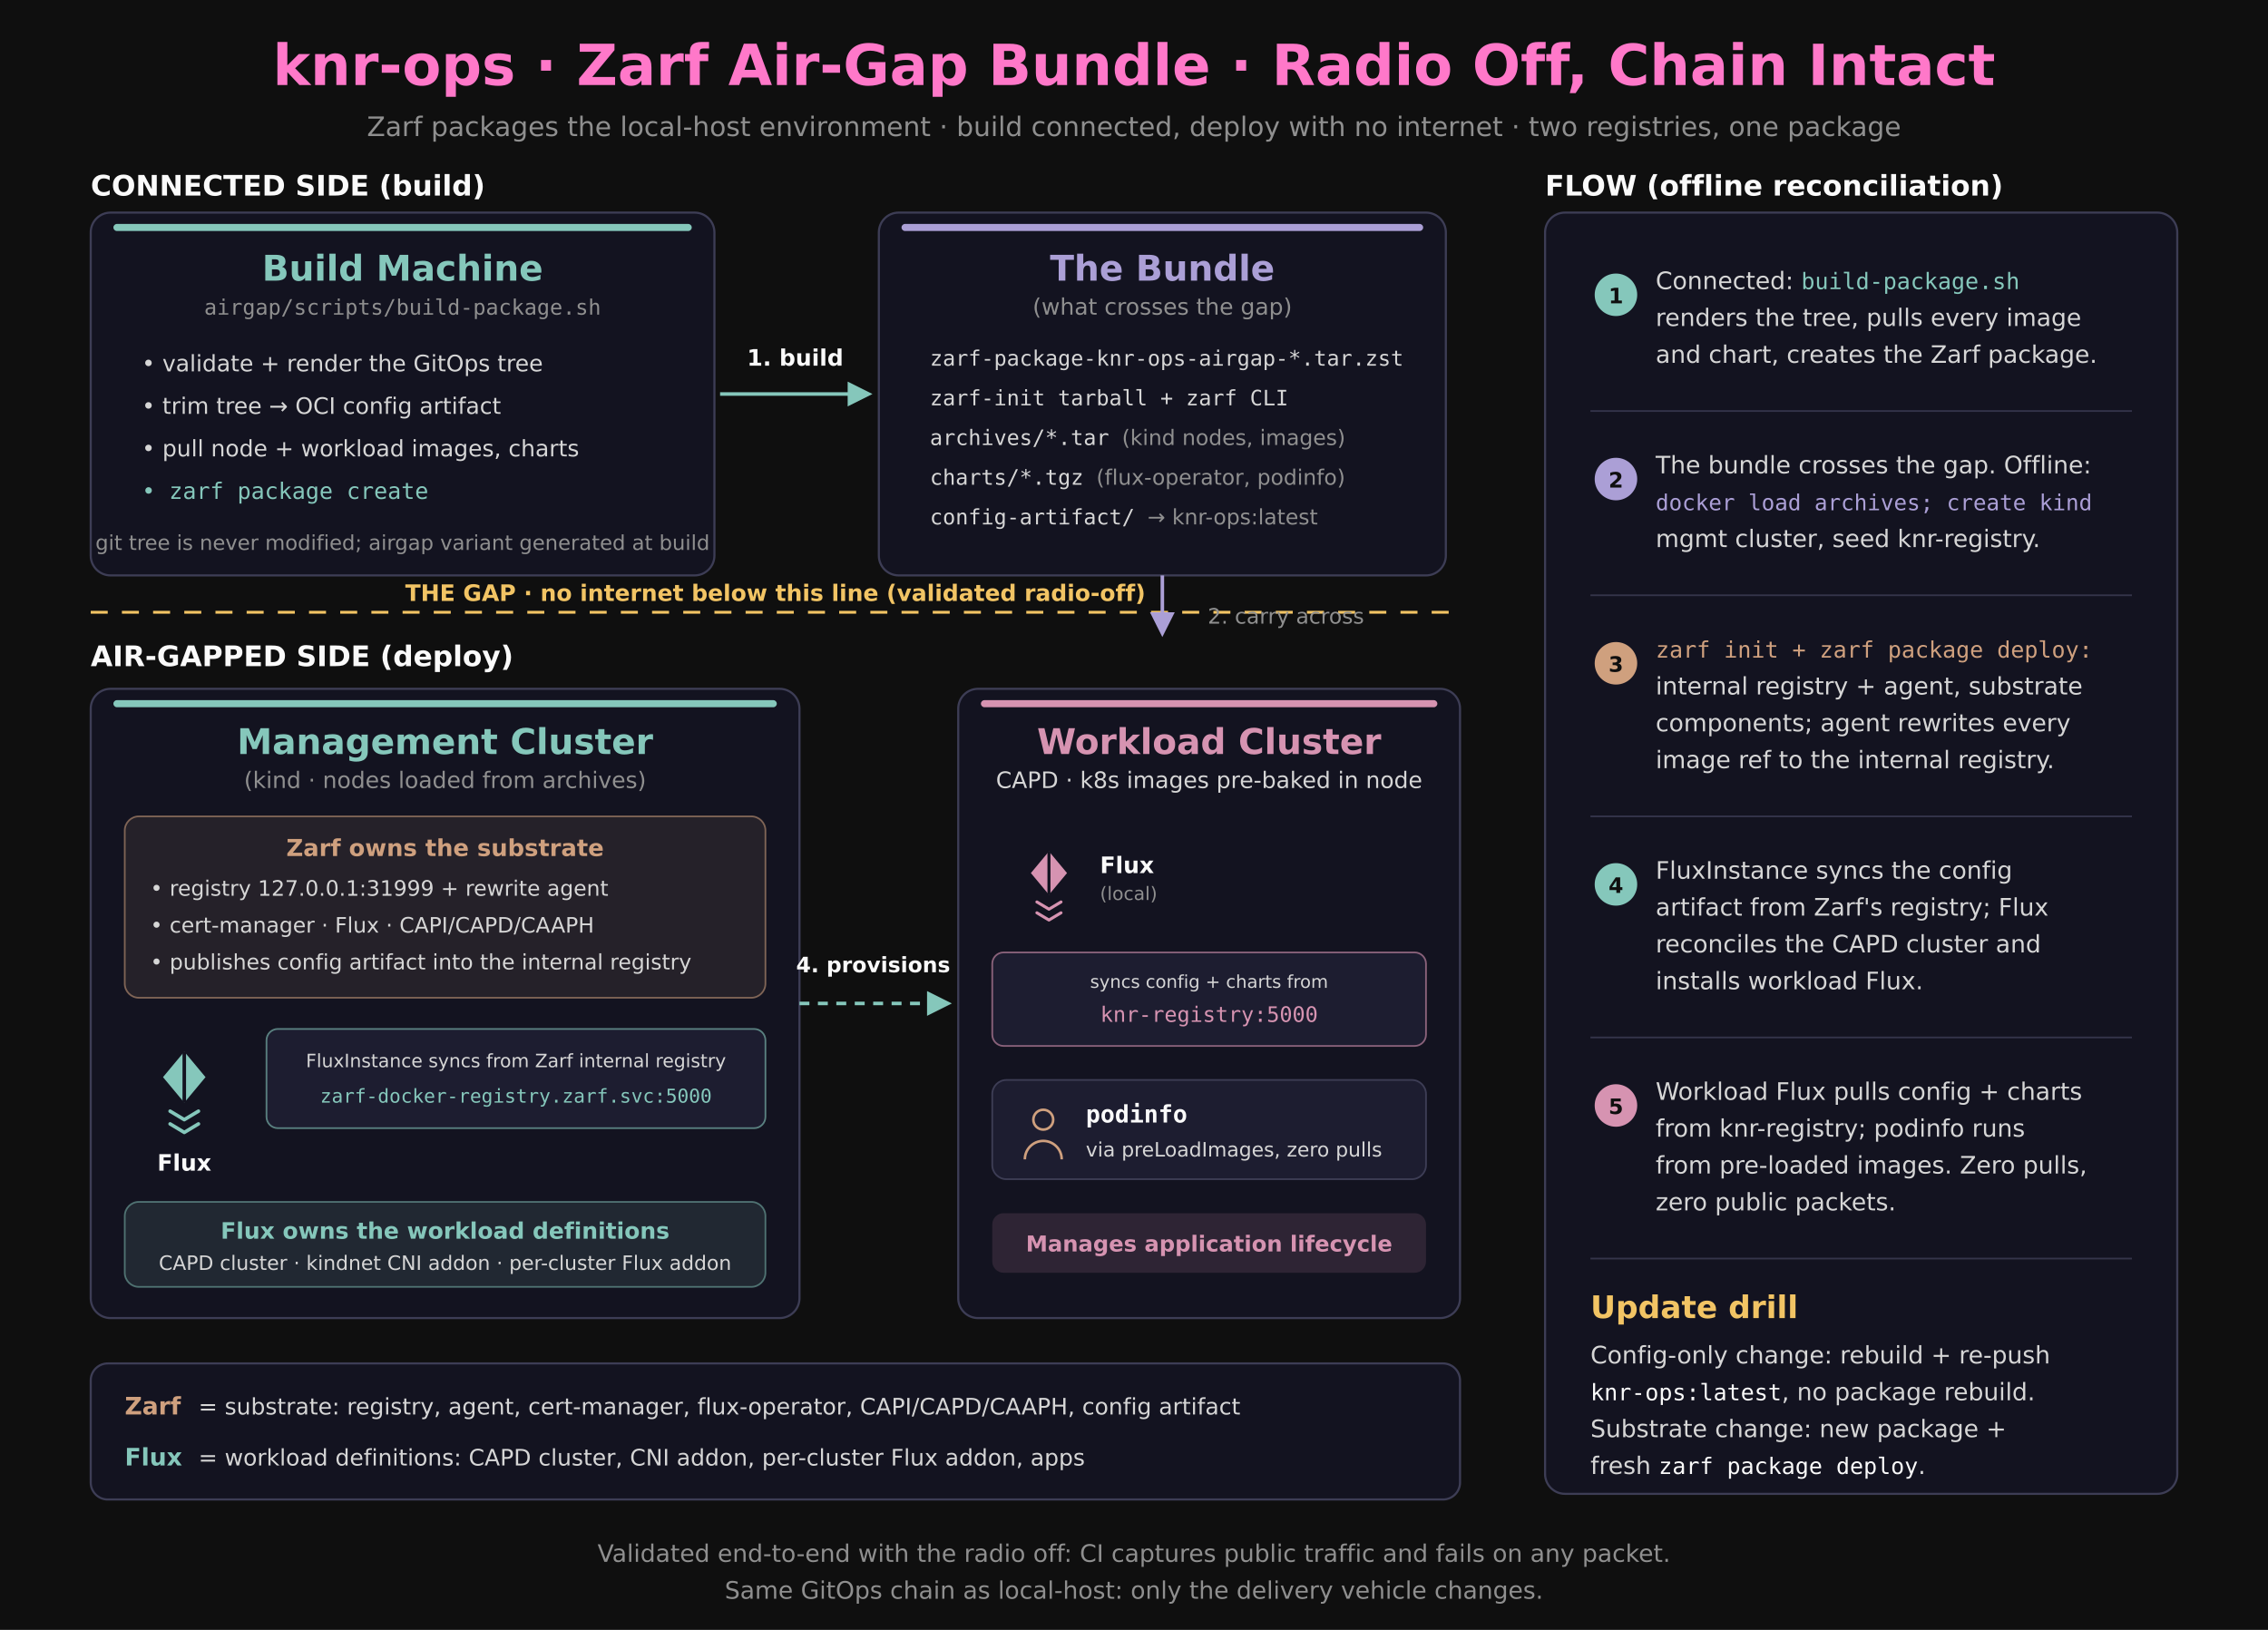
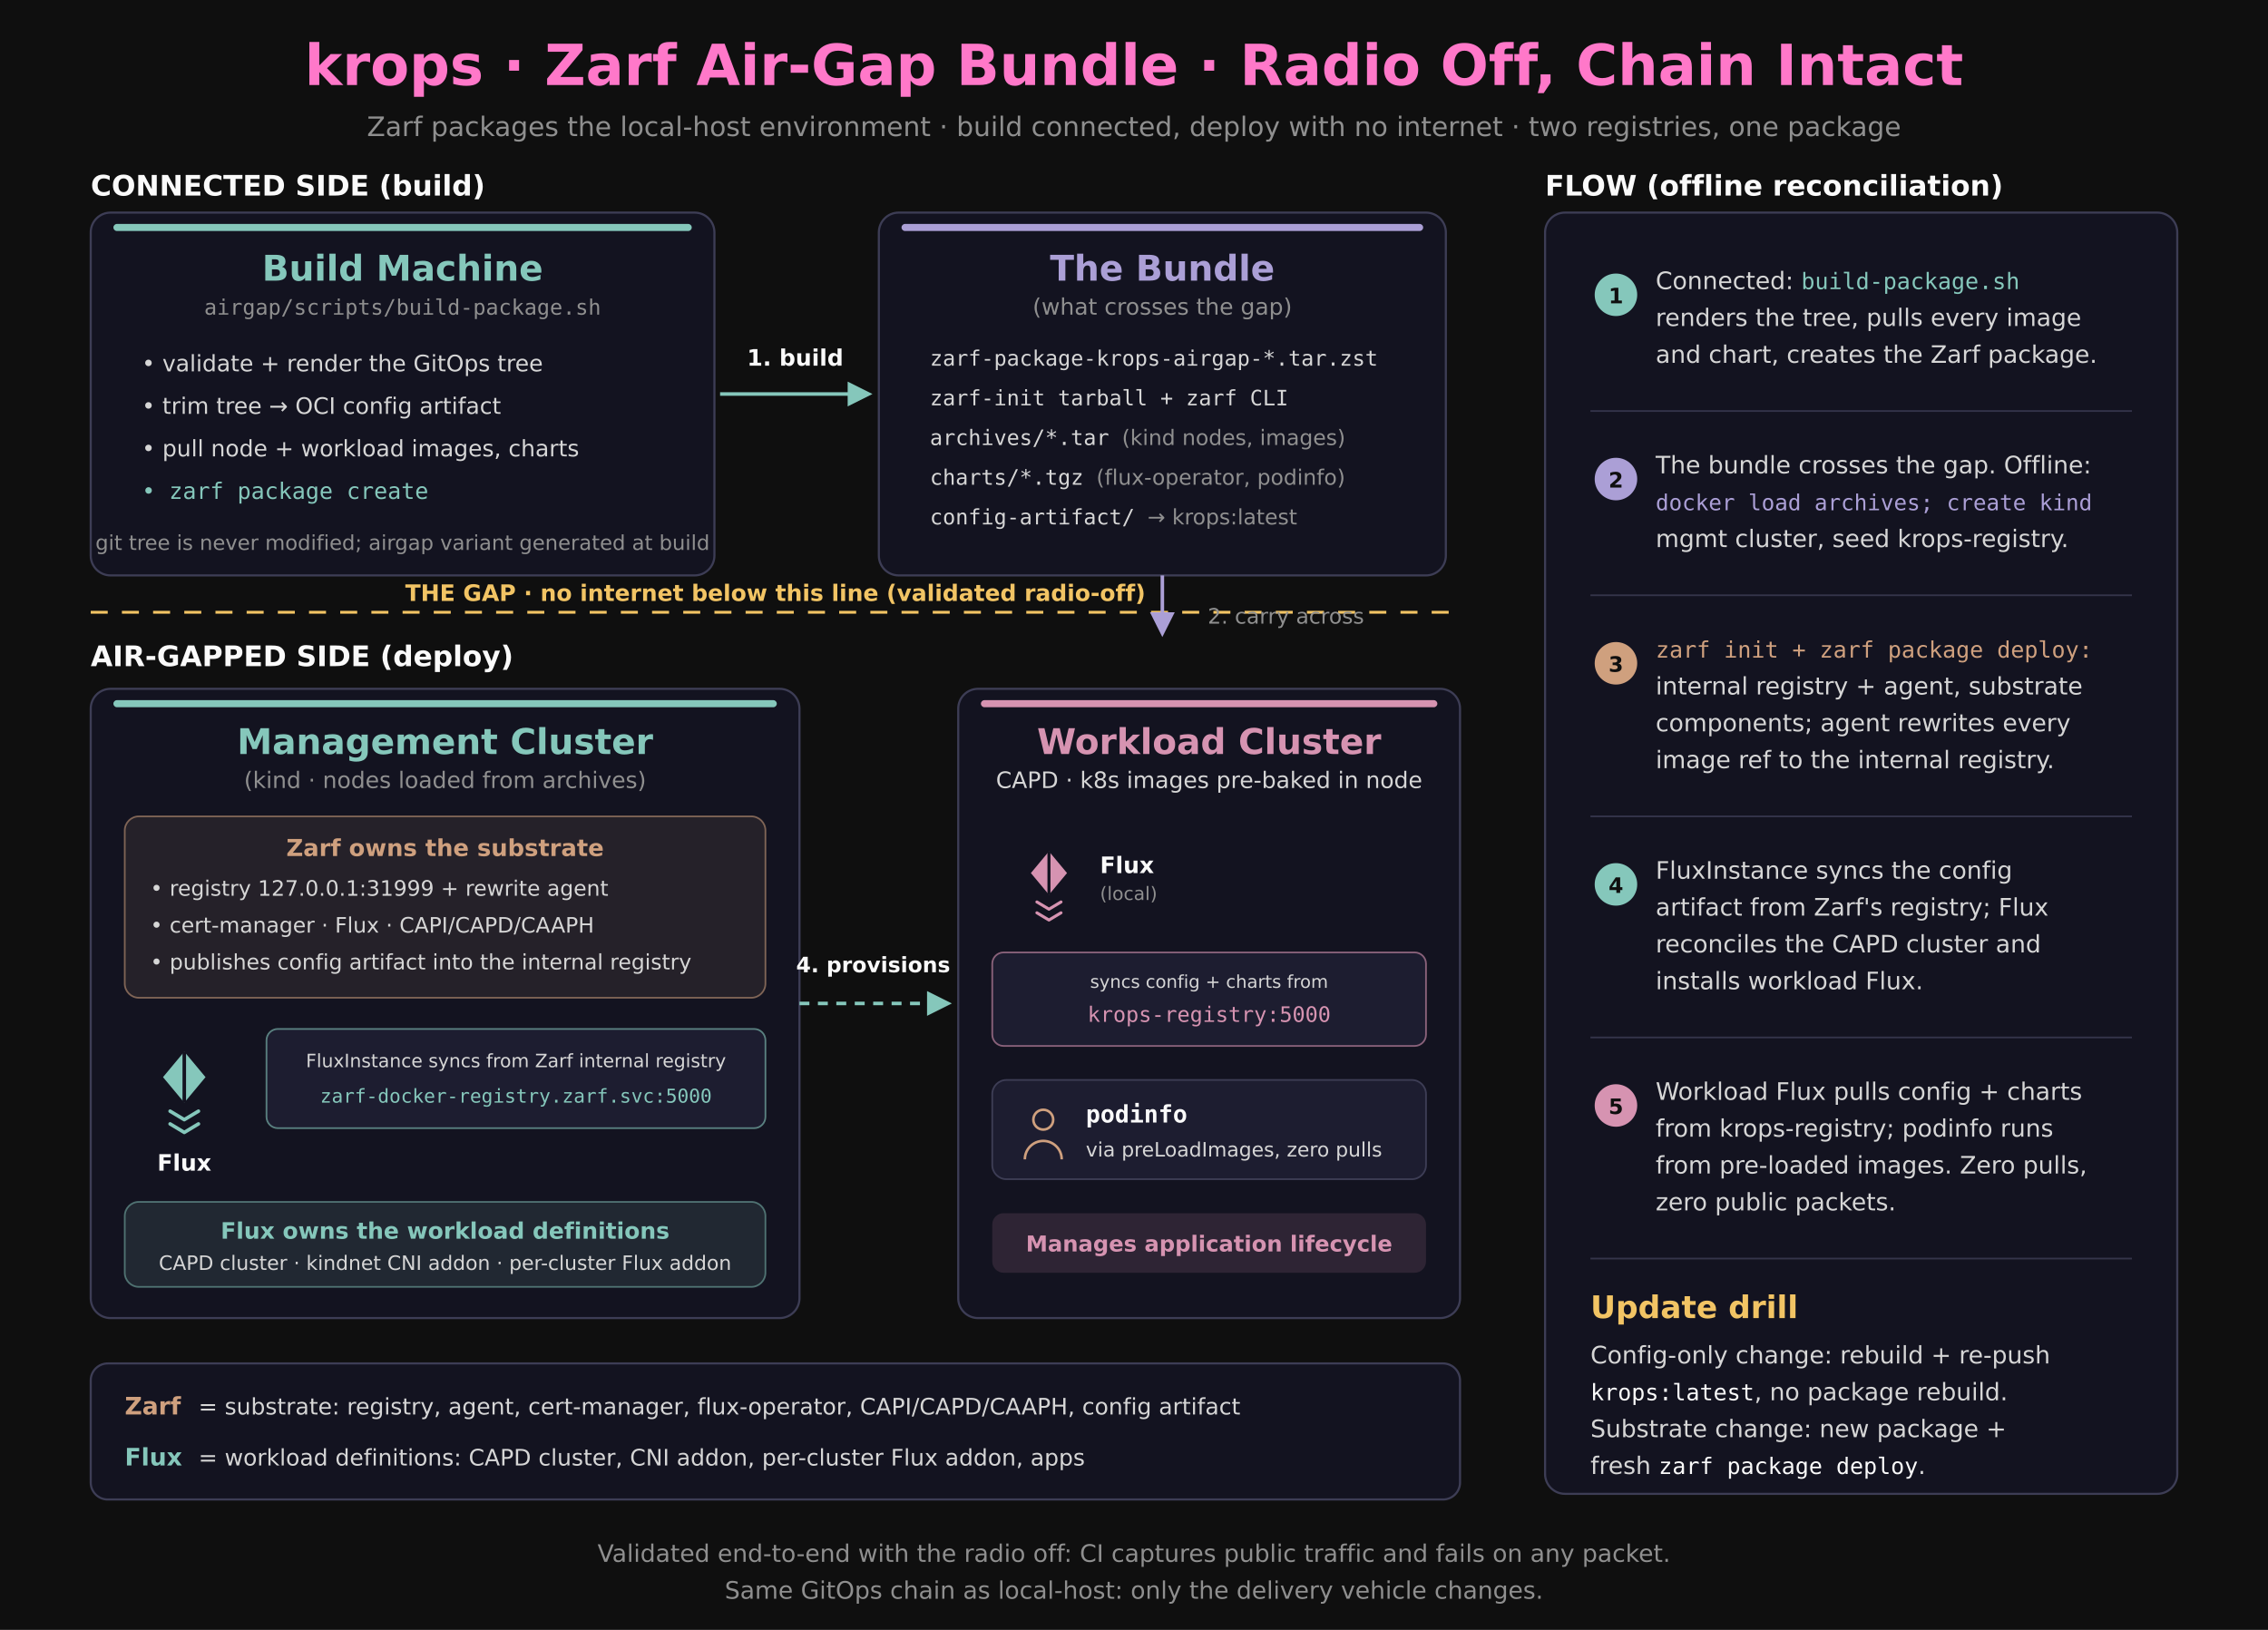
<svg xmlns="http://www.w3.org/2000/svg" width="1600" height="1150" viewBox="0 0 1600 1150">
  <defs>
    <marker id="arrow-teal" viewBox="0 0 10 10" refX="8" refY="5" markerWidth="7" markerHeight="7" orient="auto-start-reverse">
      <path d="M0,0 L10,5 L0,10 z" fill="#85c7bb" />
    </marker>
    <marker id="arrow-gray" viewBox="0 0 10 10" refX="8" refY="5" markerWidth="7" markerHeight="7" orient="auto-start-reverse">
      <path d="M0,0 L10,5 L0,10 z" fill="#8f8f8f" />
    </marker>
    <marker id="arrow-purple" viewBox="0 0 10 10" refX="8" refY="5" markerWidth="7" markerHeight="7" orient="auto-start-reverse">
      <path d="M0,0 L10,5 L0,10 z" fill="#ab9fd6" />
    </marker>
    <marker id="arrow-tan" viewBox="0 0 10 10" refX="8" refY="5" markerWidth="7" markerHeight="7" orient="auto-start-reverse">
      <path d="M0,0 L10,5 L0,10 z" fill="#cfa07e" />
    </marker>
  </defs>
  <rect width="1600" height="1150" fill="#0f0f0f" />
-   <text x="800" y="60" text-anchor="middle" font-family="DejaVu Sans" font-size="40" font-weight="bold" fill="#ff78c9">knr-ops · Zarf Air-Gap Bundle · Radio Off, Chain Intact</text>
+   <text x="800" y="60" text-anchor="middle" font-family="DejaVu Sans" font-size="40" font-weight="bold" fill="#ff78c9">krops · Zarf Air-Gap Bundle · Radio Off, Chain Intact</text>
  <text x="800" y="96" text-anchor="middle" font-family="DejaVu Sans" font-size="19" fill="#8f8f8f">Zarf packages the local-host environment · build connected, deploy with no internet · two registries, one package</text>
  <text x="64" y="138" font-family="DejaVu Sans" font-size="20" font-weight="bold" fill="#fafafa">CONNECTED SIDE (build)</text>
  <text x="64" y="470" font-family="DejaVu Sans" font-size="20" font-weight="bold" fill="#fafafa">AIR-GAPPED SIDE (deploy)</text>
  <text x="1090" y="138" font-family="DejaVu Sans" font-size="20" font-weight="bold" fill="#fafafa">FLOW (offline reconciliation)</text>
  <rect x="64" y="150" width="440" height="256" rx="14" fill="#131320" stroke="#3d3d55" stroke-width="1.5" />
  <rect x="80" y="158" width="408" height="5" rx="2.5" fill="#85c7bb" />
  <text x="284" y="198" text-anchor="middle" font-family="DejaVu Sans" font-size="25" font-weight="bold" fill="#85c7bb">Build Machine</text>
  <text x="284" y="222" text-anchor="middle" font-family="DejaVu Sans Mono" font-size="15" fill="#8f8f8f">airgap/scripts/build-package.sh</text>
  <text x="100" y="262" font-family="DejaVu Sans" font-size="16" fill="#d6d6d6">• validate + render the GitOps tree</text>
  <text x="100" y="292" font-family="DejaVu Sans" font-size="16" fill="#d6d6d6">• trim tree → OCI config artifact</text>
  <text x="100" y="322" font-family="DejaVu Sans" font-size="16" fill="#d6d6d6">• pull node + workload images, charts</text>
  <text x="100" y="352" font-family="DejaVu Sans Mono" font-size="16" fill="#85c7bb">• zarf package create</text>
  <text x="284" y="388" text-anchor="middle" font-family="DejaVu Sans" font-size="14.5" fill="#8f8f8f">git tree is never modified; airgap variant generated at build</text>
  <rect x="620" y="150" width="400" height="256" rx="14" fill="#131320" stroke="#3d3d55" stroke-width="1.5" />
  <rect x="636" y="158" width="368" height="5" rx="2.5" fill="#ab9fd6" />
  <text x="820" y="198" text-anchor="middle" font-family="DejaVu Sans" font-size="25" font-weight="bold" fill="#ab9fd6">The Bundle</text>
  <text x="820" y="222" text-anchor="middle" font-family="DejaVu Sans" font-size="16" fill="#8f8f8f">(what crosses the gap)</text>
-   <text x="656" y="258" font-family="DejaVu Sans Mono" font-size="15" fill="#d6d6d6">zarf-package-knr-ops-airgap-*.tar.zst</text>
+   <text x="656" y="258" font-family="DejaVu Sans Mono" font-size="15" fill="#d6d6d6">zarf-package-krops-airgap-*.tar.zst</text>
  <text x="656" y="286" font-family="DejaVu Sans Mono" font-size="15" fill="#d6d6d6">zarf-init tarball + zarf CLI</text>
  <text x="656" y="314" font-family="DejaVu Sans Mono" font-size="15" fill="#d6d6d6">archives/*.tar <tspan font-family="DejaVu Sans" fill="#8f8f8f">(kind nodes, images)</tspan>
  </text>
  <text x="656" y="342" font-family="DejaVu Sans Mono" font-size="15" fill="#d6d6d6">charts/*.tgz <tspan font-family="DejaVu Sans" fill="#8f8f8f">(flux-operator, podinfo)</tspan>
  </text>
-   <text x="656" y="370" font-family="DejaVu Sans Mono" font-size="15" fill="#d6d6d6">config-artifact/ <tspan font-family="DejaVu Sans" fill="#8f8f8f">→ knr-ops:latest</tspan>
+   <text x="656" y="370" font-family="DejaVu Sans Mono" font-size="15" fill="#d6d6d6">config-artifact/ <tspan font-family="DejaVu Sans" fill="#8f8f8f">→ krops:latest</tspan>
  </text>
  <line x1="508" y1="278" x2="612" y2="278" stroke="#85c7bb" stroke-width="2.5" marker-end="url(#arrow-teal)" />
  <text x="561" y="258" text-anchor="middle" font-family="DejaVu Sans" font-size="16" font-weight="bold" fill="#fafafa">1. build</text>
  <line x1="64" y1="432" x2="1030" y2="432" stroke="#f2c464" stroke-width="2" stroke-dasharray="12,10" />
  <text x="547" y="424" text-anchor="middle" font-family="DejaVu Sans" font-size="16" font-weight="bold" fill="#f2c464">THE GAP · no internet below this line (validated radio-off)</text>
  <path d="M820,406 V446" fill="none" stroke="#ab9fd6" stroke-width="2.5" marker-end="url(#arrow-purple)" />
  <text x="852" y="440" font-family="DejaVu Sans" font-size="15" fill="#8f8f8f">2. carry across</text>
  <rect x="64" y="486" width="500" height="444" rx="14" fill="#131320" stroke="#3d3d55" stroke-width="1.5" />
  <rect x="80" y="494" width="468" height="5" rx="2.5" fill="#85c7bb" />
  <text x="314" y="532" text-anchor="middle" font-family="DejaVu Sans" font-size="25" font-weight="bold" fill="#85c7bb">Management Cluster</text>
  <text x="314" y="556" text-anchor="middle" font-family="DejaVu Sans" font-size="16" fill="#8f8f8f">(kind · nodes loaded from archives)</text>
  <rect x="88" y="576" width="452" height="128" rx="10" fill="#cfa07e" fill-opacity="0.10" stroke="#cfa07e" stroke-opacity="0.55" stroke-width="1.2" />
  <text x="314" y="604" text-anchor="middle" font-family="DejaVu Sans" font-size="16.5" font-weight="bold" fill="#cfa07e">Zarf owns the substrate</text>
  <text x="106" y="632" font-family="DejaVu Sans" font-size="15" fill="#d6d6d6">• registry 127.0.0.1:31999 + rewrite agent</text>
  <text x="106" y="658" font-family="DejaVu Sans" font-size="15" fill="#d6d6d6">• cert-manager · Flux · CAPI/CAPD/CAAPH</text>
  <text x="106" y="684" font-family="DejaVu Sans" font-size="15" fill="#d6d6d6">• publishes config artifact into the internal registry</text>
  <g transform="translate(130,760)">
    <path d="M0,-18 L15,0 L0,18 L-15,0 Z" fill="#85c7bb" />
    <line x1="0" y1="-18" x2="0" y2="18" stroke="#131320" stroke-width="2.5" />
    <path d="M-10,24 L0,30 L10,24" fill="none" stroke="#85c7bb" stroke-width="2.5" stroke-linecap="round" stroke-linejoin="round" />
    <path d="M-10,33 L0,39 L10,33" fill="none" stroke="#85c7bb" stroke-width="2.5" stroke-linecap="round" stroke-linejoin="round" />
  </g>
  <text x="130" y="826" text-anchor="middle" font-family="DejaVu Sans" font-size="16" font-weight="bold" fill="#fafafa">Flux</text>
  <rect x="188" y="726" width="352" height="70" rx="8" fill="#1d1d30" stroke="#85c7bb" stroke-opacity="0.6" stroke-width="1.2" />
  <text x="364" y="753" text-anchor="middle" font-family="DejaVu Sans" font-size="13" fill="#d6d6d6">FluxInstance syncs from Zarf internal registry</text>
  <text x="364" y="778" text-anchor="middle" font-family="DejaVu Sans Mono" font-size="13.5" fill="#85c7bb">zarf-docker-registry.zarf.svc:5000</text>
  <rect x="88" y="848" width="452" height="60" rx="10" fill="#85c7bb" fill-opacity="0.12" stroke="#85c7bb" stroke-opacity="0.5" stroke-width="1.2" />
  <text x="314" y="874" text-anchor="middle" font-family="DejaVu Sans" font-size="16" font-weight="bold" fill="#85c7bb">Flux owns the workload definitions</text>
  <text x="314" y="896" text-anchor="middle" font-family="DejaVu Sans" font-size="14" fill="#d6d6d6">CAPD cluster · kindnet CNI addon · per-cluster Flux addon</text>
  <line x1="564" y1="708" x2="668" y2="708" stroke="#85c7bb" stroke-width="2.5" stroke-dasharray="7,6" marker-end="url(#arrow-teal)" />
  <text x="616" y="686" text-anchor="middle" font-family="DejaVu Sans" font-size="15" font-weight="bold" fill="#fafafa">4. provisions</text>
  <rect x="676" y="486" width="354" height="444" rx="14" fill="#131320" stroke="#3d3d55" stroke-width="1.5" />
  <rect x="692" y="494" width="322" height="5" rx="2.5" fill="#d693b1" />
  <text x="853" y="532" text-anchor="middle" font-family="DejaVu Sans" font-size="25" font-weight="bold" fill="#d693b1">Workload Cluster</text>
  <text x="853" y="556" text-anchor="middle" font-family="DejaVu Sans" font-size="16" fill="#d6d6d6">CAPD · k8s images pre-baked in node</text>
  <g transform="translate(740,616) scale(0.85)">
    <path d="M0,-18 L15,0 L0,18 L-15,0 Z" fill="#d693b1" />
    <line x1="0" y1="-18" x2="0" y2="18" stroke="#131320" stroke-width="2.5" />
    <path d="M-10,24 L0,30 L10,24" fill="none" stroke="#d693b1" stroke-width="2.5" stroke-linecap="round" stroke-linejoin="round" />
    <path d="M-10,33 L0,39 L10,33" fill="none" stroke="#d693b1" stroke-width="2.5" stroke-linecap="round" stroke-linejoin="round" />
  </g>
  <text x="776" y="616" font-family="DejaVu Sans" font-size="16" font-weight="bold" fill="#fafafa">Flux</text>
  <text x="776" y="635" font-family="DejaVu Sans" font-size="13" fill="#8f8f8f">(local)</text>
  <rect x="700" y="672" width="306" height="66" rx="8" fill="#1d1d30" stroke="#d693b1" stroke-opacity="0.6" stroke-width="1.2" />
  <text x="853" y="697" text-anchor="middle" font-family="DejaVu Sans" font-size="12.5" fill="#d6d6d6">syncs config + charts from</text>
-   <text x="853" y="721" text-anchor="middle" font-family="DejaVu Sans Mono" font-size="15" fill="#d693b1">knr-registry:5000</text>
+   <text x="853" y="721" text-anchor="middle" font-family="DejaVu Sans Mono" font-size="15" fill="#d693b1">krops-registry:5000</text>
  <rect x="700" y="762" width="306" height="70" rx="10" fill="#1d1d30" stroke="#3d3d55" stroke-width="1.2" />
  <g stroke="#cfa07e" stroke-width="1.8" fill="none">
    <circle cx="736" cy="790" r="7" />
    <path d="M723,818 a13,13 0 0 1 26,0" />
  </g>
  <text x="766" y="792" font-family="DejaVu Sans Mono" font-size="17" font-weight="bold" fill="#fafafa">podinfo</text>
  <text x="766" y="816" font-family="DejaVu Sans" font-size="14" fill="#d6d6d6">via preLoadImages, zero pulls</text>
  <rect x="700" y="856" width="306" height="42" rx="8" fill="#d693b1" fill-opacity="0.14" />
  <text x="853" y="883" text-anchor="middle" font-family="DejaVu Sans" font-size="15.5" font-weight="bold" fill="#d693b1">Manages application lifecycle</text>
  <rect x="64" y="962" width="966" height="96" rx="12" fill="#131320" stroke="#3d3d55" stroke-width="1.5" />
  <text x="88" y="998" font-family="DejaVu Sans" font-size="17" font-weight="bold" fill="#cfa07e">Zarf</text>
  <text x="140" y="998" font-family="DejaVu Sans" font-size="16" fill="#d6d6d6">= substrate: registry, agent, cert-manager, flux-operator, CAPI/CAPD/CAAPH, config artifact</text>
  <text x="88" y="1034" font-family="DejaVu Sans" font-size="17" font-weight="bold" fill="#85c7bb">Flux</text>
  <text x="140" y="1034" font-family="DejaVu Sans" font-size="16" fill="#d6d6d6">= workload definitions: CAPD cluster, CNI addon, per-cluster Flux addon, apps</text>
  <rect x="1090" y="150" width="446" height="904" rx="14" fill="#131320" stroke="#3d3d55" stroke-width="1.5" />
  <circle cx="1140" cy="208" r="15" fill="#85c7bb" />
  <text x="1140" y="214" text-anchor="middle" font-family="DejaVu Sans" font-size="15" font-weight="bold" fill="#0f0f0f">1</text>
  <text x="1168" y="204" font-family="DejaVu Sans" font-size="17" fill="#d6d6d6">Connected: <tspan font-family="DejaVu Sans Mono" font-size="16" fill="#85c7bb">build-package.sh</tspan>
  </text>
  <text x="1168" y="230" font-family="DejaVu Sans" font-size="17" fill="#d6d6d6">renders the tree, pulls every image</text>
  <text x="1168" y="256" font-family="DejaVu Sans" font-size="17" fill="#d6d6d6">and chart, creates the Zarf package.</text>
  <line x1="1122" y1="290" x2="1504" y2="290" stroke="#34344a" stroke-width="1.2" />
  <circle cx="1140" cy="338" r="15" fill="#ab9fd6" />
  <text x="1140" y="344" text-anchor="middle" font-family="DejaVu Sans" font-size="15" font-weight="bold" fill="#0f0f0f">2</text>
  <text x="1168" y="334" font-family="DejaVu Sans" font-size="17" fill="#d6d6d6">The bundle crosses the gap. Offline:</text>
  <text x="1168" y="360" font-family="DejaVu Sans Mono" font-size="15.5" fill="#ab9fd6">docker load archives; create kind</text>
-   <text x="1168" y="386" font-family="DejaVu Sans" font-size="17" fill="#d6d6d6">mgmt cluster, seed knr-registry.</text>
+   <text x="1168" y="386" font-family="DejaVu Sans" font-size="17" fill="#d6d6d6">mgmt cluster, seed krops-registry.</text>
  <line x1="1122" y1="420" x2="1504" y2="420" stroke="#34344a" stroke-width="1.2" />
  <circle cx="1140" cy="468" r="15" fill="#cfa07e" />
  <text x="1140" y="474" text-anchor="middle" font-family="DejaVu Sans" font-size="15" font-weight="bold" fill="#0f0f0f">3</text>
  <text x="1168" y="464" font-family="DejaVu Sans Mono" font-size="16" fill="#cfa07e">zarf init + zarf package deploy:</text>
  <text x="1168" y="490" font-family="DejaVu Sans" font-size="17" fill="#d6d6d6">internal registry + agent, substrate</text>
  <text x="1168" y="516" font-family="DejaVu Sans" font-size="17" fill="#d6d6d6">components; agent rewrites every</text>
  <text x="1168" y="542" font-family="DejaVu Sans" font-size="17" fill="#d6d6d6">image ref to the internal registry.</text>
  <line x1="1122" y1="576" x2="1504" y2="576" stroke="#34344a" stroke-width="1.2" />
  <circle cx="1140" cy="624" r="15" fill="#85c7bb" />
  <text x="1140" y="630" text-anchor="middle" font-family="DejaVu Sans" font-size="15" font-weight="bold" fill="#0f0f0f">4</text>
  <text x="1168" y="620" font-family="DejaVu Sans" font-size="17" fill="#d6d6d6">FluxInstance syncs the config</text>
  <text x="1168" y="646" font-family="DejaVu Sans" font-size="17" fill="#d6d6d6">artifact from Zarf's registry; Flux</text>
  <text x="1168" y="672" font-family="DejaVu Sans" font-size="17" fill="#d6d6d6">reconciles the CAPD cluster and</text>
  <text x="1168" y="698" font-family="DejaVu Sans" font-size="17" fill="#d6d6d6">installs workload Flux.</text>
  <line x1="1122" y1="732" x2="1504" y2="732" stroke="#34344a" stroke-width="1.2" />
  <circle cx="1140" cy="780" r="15" fill="#d693b1" />
  <text x="1140" y="786" text-anchor="middle" font-family="DejaVu Sans" font-size="15" font-weight="bold" fill="#0f0f0f">5</text>
  <text x="1168" y="776" font-family="DejaVu Sans" font-size="17" fill="#d6d6d6">Workload Flux pulls config + charts</text>
-   <text x="1168" y="802" font-family="DejaVu Sans" font-size="17" fill="#d6d6d6">from knr-registry; podinfo runs</text>
+   <text x="1168" y="802" font-family="DejaVu Sans" font-size="17" fill="#d6d6d6">from krops-registry; podinfo runs</text>
  <text x="1168" y="828" font-family="DejaVu Sans" font-size="17" fill="#d6d6d6">from pre-loaded images. Zero pulls,</text>
  <text x="1168" y="854" font-family="DejaVu Sans" font-size="17" fill="#d6d6d6">zero public packets.</text>
  <line x1="1122" y1="888" x2="1504" y2="888" stroke="#34344a" stroke-width="1.2" />
  <text x="1122" y="930" font-family="DejaVu Sans" font-size="22" font-weight="bold" fill="#f2c464">Update drill</text>
  <text x="1122" y="962" font-family="DejaVu Sans" font-size="17" fill="#d6d6d6">Config-only change: rebuild + re-push</text>
  <text x="1122" y="988" font-family="DejaVu Sans" font-size="17" fill="#d6d6d6">
-     <tspan font-family="DejaVu Sans Mono" font-size="16" fill="#fafafa">knr-ops:latest</tspan>, no package rebuild.</text>
+     <tspan font-family="DejaVu Sans Mono" font-size="16" fill="#fafafa">krops:latest</tspan>, no package rebuild.</text>
  <text x="1122" y="1014" font-family="DejaVu Sans" font-size="17" fill="#d6d6d6">Substrate change: new package +</text>
  <text x="1122" y="1040" font-family="DejaVu Sans" font-size="17" fill="#d6d6d6">fresh <tspan font-family="DejaVu Sans Mono" font-size="16" fill="#fafafa">zarf package deploy</tspan>.</text>
  <text x="800" y="1102" text-anchor="middle" font-family="DejaVu Sans" font-size="17" fill="#8f8f8f">Validated end-to-end with the radio off: CI captures public traffic and fails on any packet.</text>
  <text x="800" y="1128" text-anchor="middle" font-family="DejaVu Sans" font-size="17" fill="#8f8f8f">Same GitOps chain as local-host: only the delivery vehicle changes.</text>
</svg>
